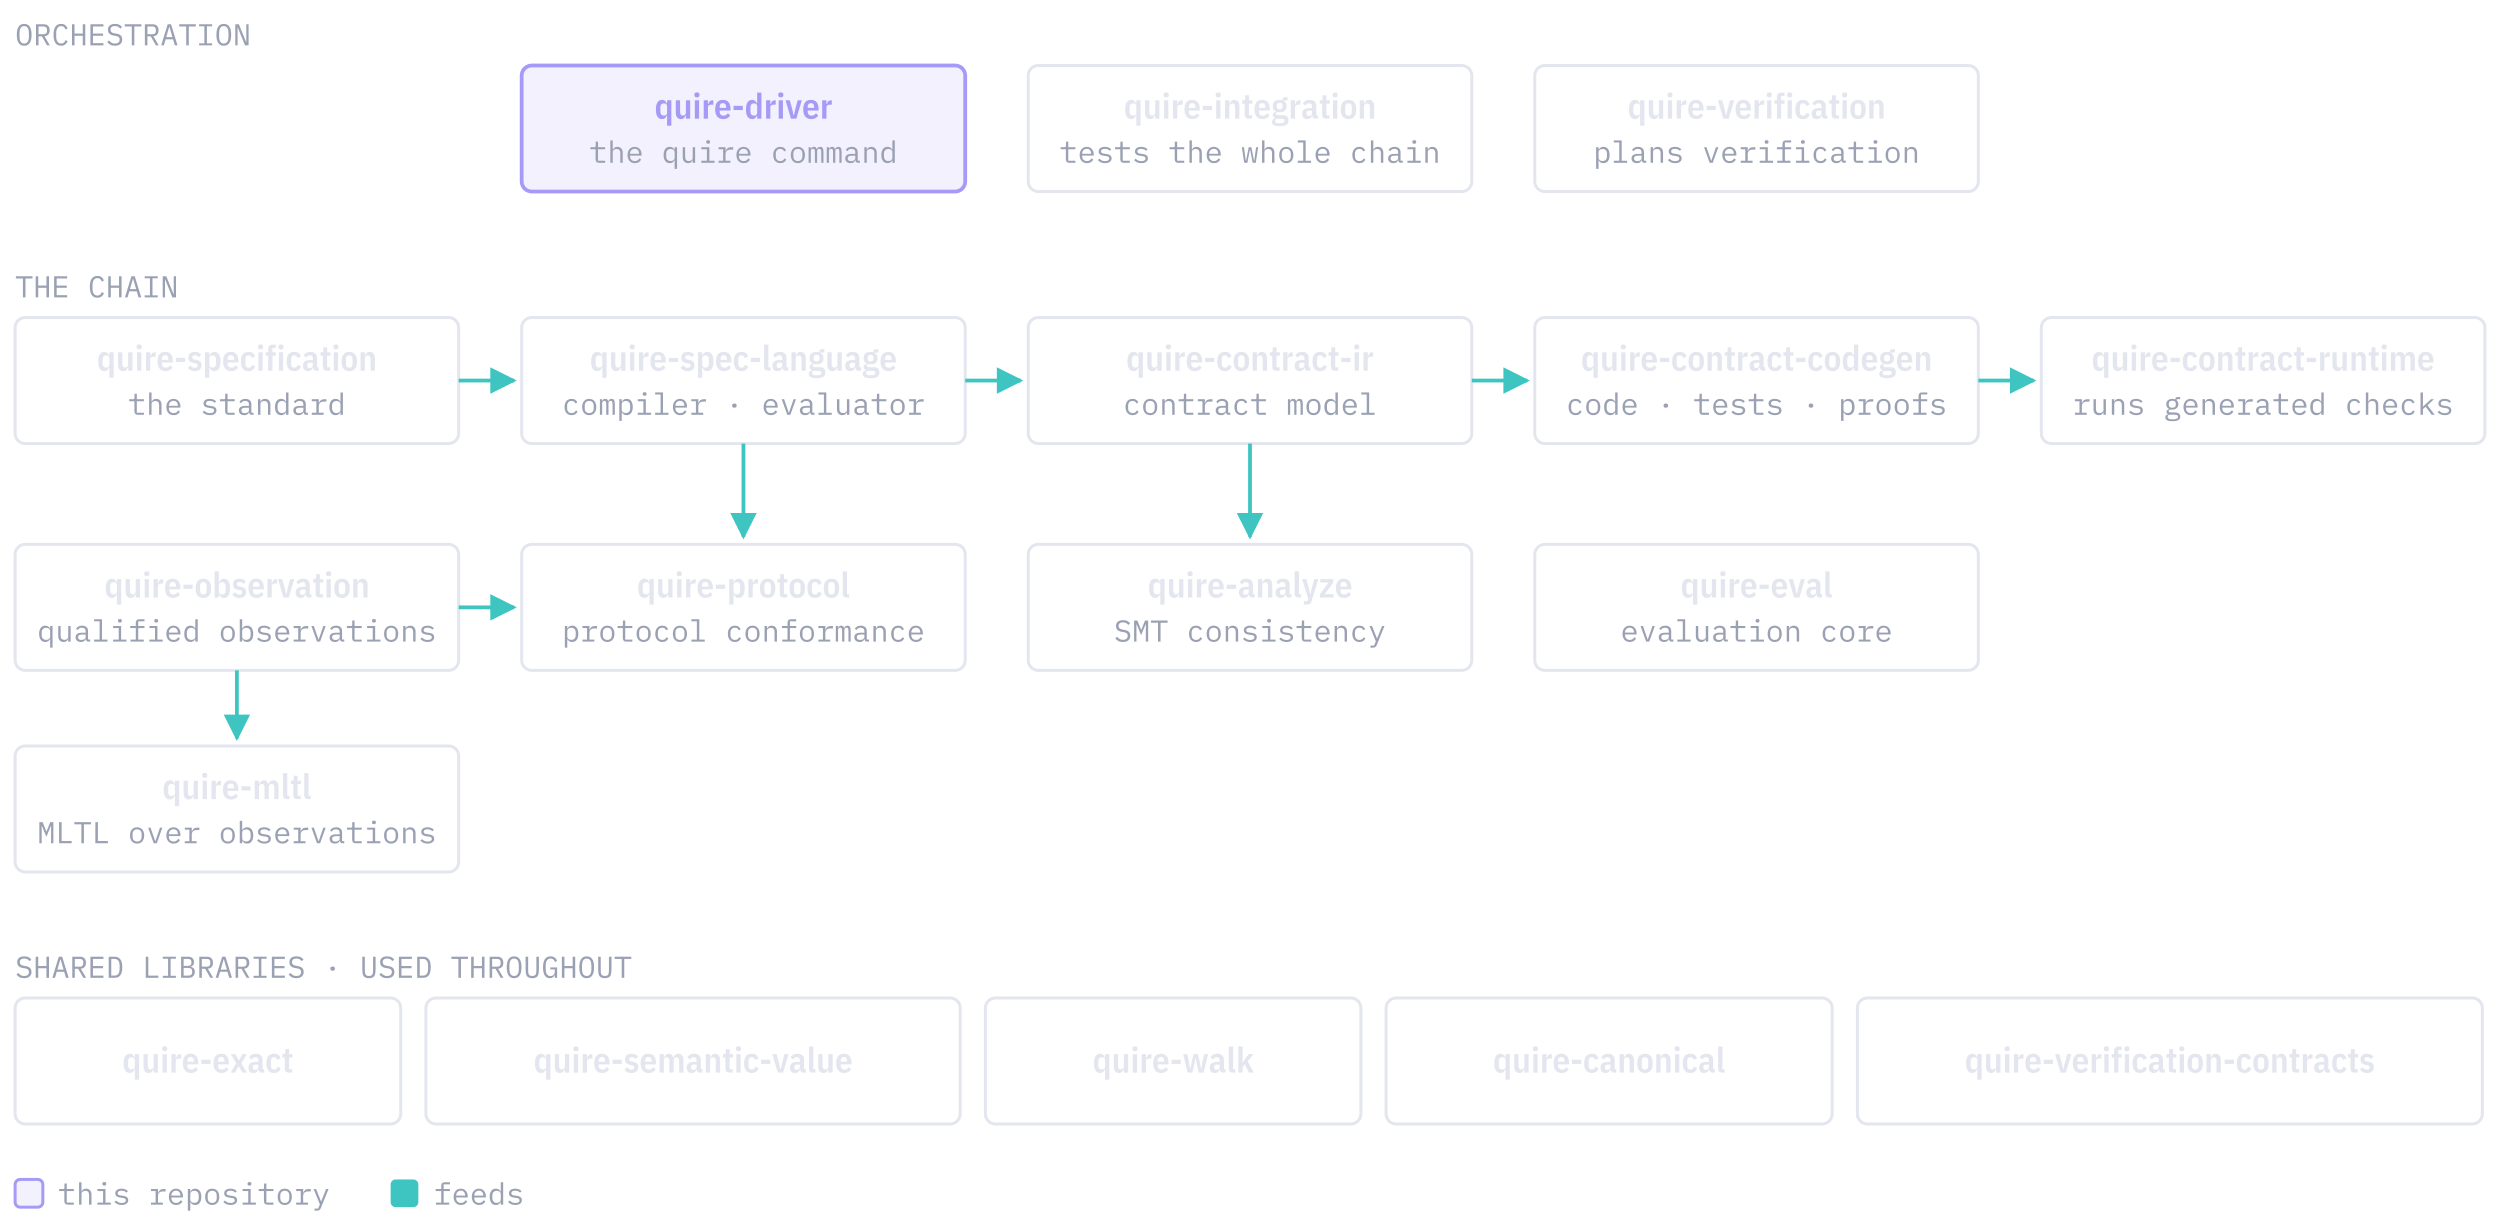
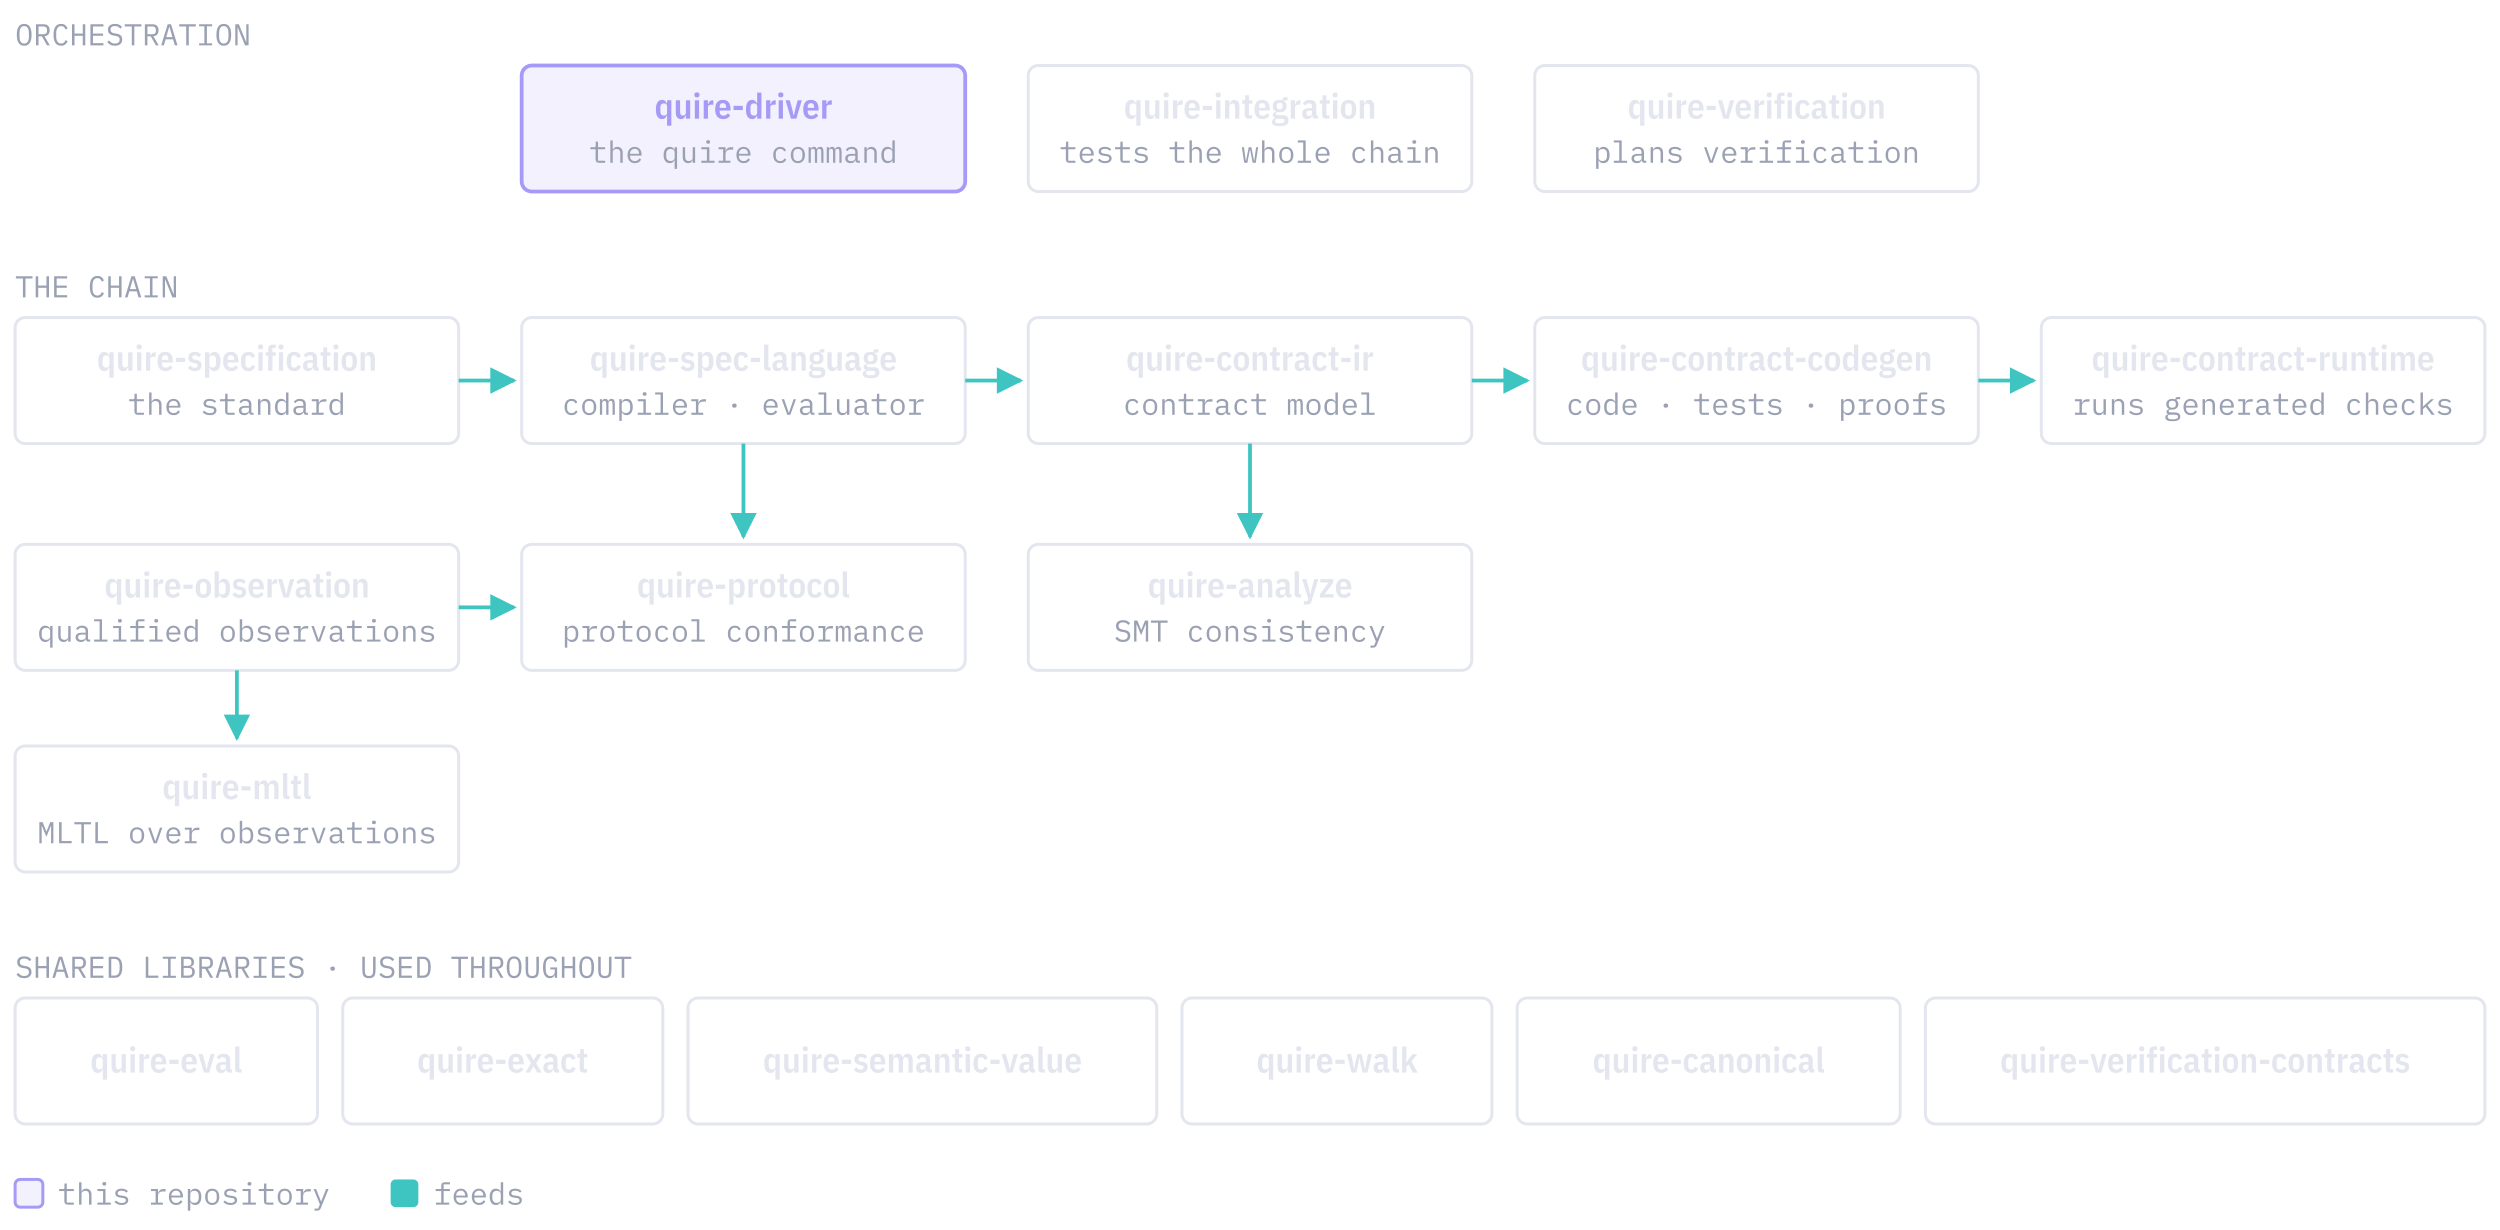
- <svg xmlns="http://www.w3.org/2000/svg" width="992" height="488" viewBox="-6 -6 992 488" role="img" aria-label="The Quire repositories. The main chain runs from the standard, quire-specification, to the compiler, quire-spec-language, then quire-contract-ir, quire-contract-codegen and quire-contract-runtime. quire-spec-language also feeds quire-protocol, and quire-contract-ir feeds quire-analyze. quire-observation feeds quire-protocol and quire-mltl. quire-eval is the evaluation core. Above the chain, quire-driver runs it, quire-integration tests it and quire-verification plans verification. Below it, shared libraries used throughout: quire-exact, quire-semantic-value, quire-walk, quire-canonical and quire-verification-contracts.">
+ <svg xmlns="http://www.w3.org/2000/svg" width="992" height="488" viewBox="-6 -6 992 488" role="img" aria-label="The Quire repositories. The main chain runs from the standard, quire-specification, to the compiler, quire-spec-language, then quire-contract-ir, quire-contract-codegen and quire-contract-runtime. quire-spec-language also feeds quire-protocol, and quire-contract-ir feeds quire-analyze. quire-observation feeds quire-protocol and quire-mltl. Above the chain, quire-driver runs it, quire-integration tests it and quire-verification plans verification. Below it, shared libraries used throughout: quire-eval, quire-exact, quire-semantic-value, quire-walk, quire-canonical and quire-verification-contracts.">
  <defs>
    <path id="mono_A" d="M481 0 422 199H177L118 0H31L245 698H356L570 0ZM304 609H295L197 272H402Z" />
    <path id="mono_B" d="M88 698H325Q415 698 466 649Q517 600 517 518Q517 455 486 419Q456 383 408 368V365Q467 351 505 312Q543 274 543 201Q543 159 529 122Q515 85 490 58Q464 31 430 16Q395 0 355 0H88ZM330 73Q388 73 421 99Q454 125 454 179V220Q454 273 421 300Q388 326 330 326H172V73ZM316 395Q369 395 399 418Q429 442 429 490V529Q429 577 399 601Q369 625 316 625H172V395Z" />
    <path id="mono_C" d="M323 -12Q195 -12 132 81Q70 174 70 349Q70 524 132 617Q195 710 323 710Q371 710 406 697Q441 684 466 662Q491 640 508 612Q525 585 538 557L466 524Q457 547 445 568Q433 588 416 604Q400 619 378 628Q355 637 323 637Q240 637 200 574Q159 511 159 406V292Q159 187 200 124Q240 61 323 61Q355 61 378 70Q400 79 416 94Q433 110 445 130Q457 151 466 174L538 141Q525 112 508 85Q491 58 466 36Q441 14 406 1Q371 -12 323 -12Z" />
    <path id="mono_D" d="M95 698H290Q418 698 481 610Q544 522 544 349Q544 176 481 88Q418 0 290 0H95ZM286 73Q370 73 412 131Q455 189 455 295V403Q455 509 412 567Q370 625 286 625H179V73Z" />
    <path id="mono_E" d="M90 0V698H520V625H174V390H508V317H174V73H520V0Z" />
    <path id="mono_G" d="M444 93H439Q430 73 418 54Q406 35 388 20Q369 6 343 -3Q317 -12 281 -12Q167 -12 112 80Q56 172 56 344Q56 524 117 617Q178 710 305 710Q354 710 390 697Q426 684 452 662Q477 640 494 612Q511 585 522 557L450 524Q441 547 430 568Q418 588 402 604Q385 619 362 628Q339 637 308 637Q224 637 184 574Q145 511 145 406V298Q145 245 153 202Q161 158 180 126Q198 94 228 76Q257 59 300 59Q368 59 406 100Q444 141 444 206V278H297V345H522V0H444Z" />
    <path id="mono_H" d="M436 317H164V0H80V698H164V390H436V698H520V0H436Z" />
    <path id="mono_I" d="M84 0V67H258V631H84V698H516V631H342V67H516V0Z" />
    <path id="mono_L" d="M120 0V698H204V73H535V0Z" />
    <path id="mono_M" d="M455 350V571H447L300 212L153 571H145V350V0H68V698H176L299 390H305L428 698H532V0H455Z" />
    <path id="mono_N" d="M163 588H156V0H80V698H199L437 110H444V698H520V0H401Z" />
    <path id="mono_O" d="M300 -12Q236 -12 190 12Q144 37 114 83Q84 129 70 196Q56 263 56 349Q56 434 70 502Q84 569 114 615Q144 661 190 686Q236 710 300 710Q364 710 410 686Q456 661 486 615Q516 569 530 502Q544 434 544 349Q544 263 530 196Q516 129 486 83Q456 37 410 12Q364 -12 300 -12ZM300 61Q342 61 371 78Q400 94 419 124Q438 154 446 196Q455 239 455 292V406Q455 458 446 501Q438 544 419 574Q400 604 371 620Q342 637 300 637Q258 637 229 620Q200 604 181 574Q162 544 154 501Q145 458 145 406V292Q145 239 154 196Q162 154 181 124Q200 94 229 78Q258 61 300 61Z" />
    <path id="mono_R" d="M174 0H90V698H344Q441 698 492 645Q543 592 543 497Q543 412 499 361Q455 310 371 302L549 0H455L285 298H174ZM342 369Q395 369 424 396Q454 422 454 471V523Q454 572 424 598Q395 625 342 625H174V369Z" />
    <path id="mono_S" d="M298 -12Q204 -12 144 22Q84 57 45 111L106 161Q147 110 192 85Q238 60 301 60Q377 60 417 95Q457 130 457 193Q457 244 428 272Q399 301 327 313L249 326Q198 335 164 353Q129 371 108 396Q87 422 78 452Q69 483 69 516Q69 612 132 661Q195 710 302 710Q386 710 444 682Q501 654 536 603L477 552Q448 590 407 614Q366 638 301 638Q230 638 192 608Q154 578 154 518Q154 471 182 442Q211 412 285 399L360 386Q411 377 446 359Q481 341 502 316Q524 291 533 260Q542 229 542 195Q542 98 478 43Q415 -12 298 -12Z" />
    <path id="mono_T" d="M342 625V0H258V625H25V698H575V625Z" />
    <path id="mono_U" d="M164 698V279Q164 228 167 188Q170 148 183 120Q196 91 224 76Q251 61 300 61Q349 61 376 76Q404 91 417 120Q430 148 433 188Q436 228 436 279V698H520V299Q520 221 512 163Q505 105 482 66Q458 27 414 8Q371 -12 300 -12Q229 -12 186 8Q142 27 118 66Q95 105 88 163Q80 221 80 299V698Z" />
    <path id="mono_a" d="M495 0Q448 0 428 24Q408 48 403 84H398Q381 39 344 14Q306 -12 243 -12Q162 -12 114 30Q66 72 66 145Q66 217 118 256Q171 295 288 295H398V346Q398 403 366 432Q334 460 275 460Q223 460 190 440Q157 419 137 384L83 424Q93 444 110 463Q127 482 152 496Q177 511 209 520Q241 528 280 528Q371 528 424 482Q478 436 478 354V70H550V0ZM257 55Q288 55 314 62Q339 70 358 82Q377 95 388 112Q398 130 398 150V235H288Q216 235 183 215Q150 195 150 157V136Q150 96 178 76Q207 55 257 55Z" />
    <path id="mono_b" d="M95 740H175V432H179Q229 528 338 528Q433 528 486 457Q540 386 540 258Q540 130 486 59Q433 -12 338 -12Q229 -12 179 84H175V0H95ZM307 59Q377 59 416 102Q454 144 454 214V302Q454 372 416 414Q377 457 307 457Q280 457 256 450Q232 443 214 430Q196 416 186 396Q175 377 175 351V165Q175 139 186 120Q196 100 214 86Q232 73 256 66Q280 59 307 59Z" />
    <path id="mono_c" d="M318 -12Q262 -12 218 8Q175 27 145 62Q115 97 100 147Q84 197 84 258Q84 319 100 369Q116 419 146 454Q176 490 219 509Q262 528 317 528Q392 528 439 495Q486 462 508 409L444 375Q430 415 398 437Q365 459 317 459Q282 459 254 448Q227 436 208 415Q189 394 180 365Q170 336 170 302V214Q170 180 180 151Q189 122 208 101Q227 80 255 68Q283 57 319 57Q371 57 405 81Q439 105 459 147L516 108Q493 56 444 22Q396 -12 318 -12Z" />
    <path id="mono_d" d="M425 84H421Q371 -12 262 -12Q167 -12 114 59Q60 130 60 258Q60 386 114 457Q167 528 262 528Q371 528 421 432H425V740H505V0H425ZM293 59Q320 59 344 66Q368 73 386 86Q404 100 414 120Q425 139 425 165V351Q425 377 414 396Q404 416 386 430Q368 443 344 450Q320 457 293 457Q223 457 184 414Q146 372 146 302V214Q146 144 184 102Q223 59 293 59Z" />
    <path id="mono_e" d="M309 -12Q253 -12 208 7Q164 26 132 62Q101 97 84 146Q67 196 67 257Q67 319 84 369Q102 419 133 454Q164 490 208 509Q251 528 304 528Q356 528 398 509Q441 490 471 456Q501 423 517 377Q533 331 533 276V238H151V214Q151 180 162 151Q173 122 194 101Q214 80 244 68Q273 57 309 57Q361 57 399 81Q437 105 457 147L516 107Q493 55 440 22Q386 -12 309 -12ZM304 462Q271 462 243 450Q215 438 194 417Q174 396 162 368Q151 339 151 305V298H447V309Q447 343 436 371Q426 399 408 420Q389 440 362 451Q336 462 304 462Z" />
    <path id="mono_f" d="M83 68H257V448H73V516H257V622Q257 674 284 707Q312 740 371 740H544V672H337V516H544V448H337V68H521V0H83Z" />
    <path id="mono_g" d="M561 -59Q561 -137 496 -174Q431 -212 301 -212Q176 -212 122 -179Q67 -146 67 -84Q67 -42 89 -19Q111 4 151 15V27Q129 38 117 55Q105 72 105 98Q105 138 132 158Q158 178 198 188V192Q150 213 124 254Q97 295 97 350Q97 389 111 422Q125 455 152 478Q178 502 215 515Q252 528 297 528Q355 528 399 507V516Q399 546 413 566Q427 586 461 586H556V516H440V481Q468 457 483 424Q498 391 498 350Q498 311 484 278Q469 245 443 222Q417 198 380 185Q342 172 297 172Q284 172 272 173Q260 174 248 176Q236 174 223 170Q210 165 199 158Q188 150 181 140Q174 130 174 117Q174 94 197 86Q220 79 257 79H371Q471 79 516 42Q561 4 561 -59ZM486 -63Q486 -32 461 -14Q436 5 374 5H195Q143 -16 143 -65Q143 -99 170 -124Q197 -148 260 -148H338Q408 -148 447 -126Q486 -105 486 -63ZM297 234Q357 234 386 262Q414 290 414 336V365Q414 411 386 438Q357 466 297 466Q237 466 209 438Q181 411 181 365V336Q181 290 209 262Q237 234 297 234Z" />
    <path id="mono_h" d="M98 740H178V432H182Q190 451 202 468Q214 486 232 499Q249 512 273 520Q297 528 329 528Q410 528 459 476Q508 425 508 331V0H428V317Q428 388 397 422Q366 457 306 457Q282 457 259 451Q236 445 218 433Q200 421 189 402Q178 383 178 358V0H98Z" />
    <path id="mono_i" d="M332 630Q297 630 283 644Q269 659 269 681V697Q269 719 283 734Q297 748 332 748Q367 748 381 734Q395 719 395 697V681Q395 659 381 644Q367 630 332 630ZM106 68H292V448H106V516H372V68H546V0H106Z" />
    <path id="mono_k" d="M105 740H185V273H189L279 358L451 516H549L335 314L574 0H475L274 268L185 187V0H105Z" />
    <path id="mono_l" d="M80 68H260V672H80V740H340V68H520V0H80Z" />
    <path id="mono_m" d="M54 0V516H128V456H132Q144 486 166 507Q188 528 231 528Q276 528 298 506Q320 483 325 447H328Q342 482 368 505Q394 528 440 528Q503 528 524 484Q546 440 546 358V0H472V345Q472 411 458 436Q445 462 409 462Q377 462 357 442Q337 421 337 379V0H263V345Q263 411 250 436Q236 462 201 462Q169 462 148 442Q128 421 128 379V0Z" />
    <path id="mono_n" d="M98 0V516H178V432H182Q190 451 202 468Q214 486 232 499Q249 512 273 520Q297 528 329 528Q410 528 459 476Q508 425 508 331V0H428V317Q428 388 397 422Q366 457 306 457Q282 457 259 451Q236 445 218 433Q200 421 189 402Q178 383 178 358V0Z" />
    <path id="mono_o" d="M300 -12Q246 -12 202 7Q159 26 128 62Q98 97 82 146Q66 196 66 258Q66 319 82 369Q98 419 128 454Q159 490 202 509Q246 528 300 528Q354 528 398 509Q441 490 472 454Q502 419 518 369Q534 319 534 258Q534 196 518 146Q502 97 472 62Q441 26 398 7Q354 -12 300 -12ZM300 57Q367 57 408 97Q449 137 449 221V295Q449 379 408 419Q367 459 300 459Q233 459 192 419Q151 379 151 295V221Q151 137 192 97Q233 57 300 57Z" />
    <path id="mono_p" d="M95 516H175V432H179Q229 528 338 528Q433 528 486 457Q540 386 540 258Q540 130 486 59Q433 -12 338 -12Q229 -12 179 84H175V-200H95ZM307 59Q377 59 416 102Q454 144 454 214V302Q454 372 416 414Q377 457 307 457Q280 457 256 450Q232 443 214 430Q196 416 186 396Q175 377 175 351V165Q175 139 186 120Q196 100 214 86Q232 73 256 66Q280 59 307 59Z" />
    <path id="mono_periodcentered" d="M300 235Q259 235 242 252Q226 269 226 295V313Q226 339 242 356Q259 373 300 373Q341 373 358 356Q374 339 374 313V295Q374 269 358 252Q341 235 300 235Z" />
    <path id="mono_q" d="M425 84H421Q371 -12 262 -12Q167 -12 114 59Q60 130 60 258Q60 386 114 457Q167 528 262 528Q371 528 421 432H425V516H505V-200H425ZM293 59Q320 59 344 66Q368 73 386 86Q404 100 414 120Q425 139 425 165V351Q425 377 414 396Q404 416 386 430Q368 443 344 450Q320 457 293 457Q223 457 184 414Q146 372 146 302V214Q146 144 184 102Q223 59 293 59Z" />
    <path id="mono_r" d="M77 68H228V448H77V516H308V386H313Q329 447 374 482Q418 516 487 516H559V436H462Q393 436 350 396Q308 356 308 291V68H469V0H77Z" />
    <path id="mono_s" d="M306 -12Q225 -12 166 16Q108 43 67 89L121 136Q158 97 202 76Q246 55 308 55Q368 55 406 76Q445 98 445 144Q445 164 438 178Q430 191 417 199Q404 207 388 212Q372 216 354 219L273 231Q246 235 214 242Q183 249 157 264Q131 280 114 306Q96 332 96 374Q96 413 112 442Q127 470 155 490Q183 509 221 518Q259 528 304 528Q374 528 426 506Q477 484 514 445L462 396Q453 407 440 418Q426 430 406 440Q387 449 361 455Q335 461 301 461Q240 461 208 440Q175 419 175 379Q175 359 182 346Q190 332 203 324Q216 316 232 312Q249 307 266 304L347 292Q375 288 406 281Q437 274 463 258Q489 243 506 217Q524 191 524 149Q524 72 464 30Q405 -12 306 -12Z" />
    <path id="mono_t" d="M325 0Q266 0 238 33Q211 66 211 118V448H39V516H167Q193 516 204 526Q214 537 214 563V698H291V516H526V448H291V68H526V0Z" />
    <path id="mono_u" d="M422 84H418Q410 65 398 48Q386 30 368 17Q351 4 327 -4Q303 -12 271 -12Q190 -12 141 40Q92 91 92 185V516H172V199Q172 128 203 94Q234 59 294 59Q318 59 341 65Q364 71 382 83Q400 95 411 114Q422 132 422 158V516H502V0H422Z" />
    <path id="mono_v" d="M249 0 64 516H145L219 300L299 67H303L383 300L457 516H536L351 0Z" />
    <path id="mono_w" d="M30 516H101L160 70H169L257 516H345L433 70H442L501 516H570L491 0H387L305 432H297L213 0H109Z" />
    <path id="mono_y" d="M467 516H547L291 -113Q282 -135 271 -152Q260 -168 245 -178Q230 -189 209 -194Q188 -200 159 -200H83V-132H203L261 10L53 516H135L222 300L299 104H303L380 300Z" />
    <path id="title_a" d="M406 0Q325 0 321 89H309Q299 41 264 14Q229 -12 177 -12Q105 -12 69 28Q33 68 33 140Q33 222 84 262Q135 302 231 302H312V347Q312 393 292 415Q273 437 228 437Q191 437 166 420Q141 402 122 370L51 434Q80 479 124 506Q169 534 238 534Q433 534 433 350V97H479V0ZM223 77Q260 77 286 98Q312 120 312 158V227H239Q155 227 155 162V140Q155 107 173 92Q191 77 223 77Z" />
    <path id="title_b" d="M66 740H187V436H201Q212 480 246 507Q279 534 324 534Q416 534 460 464Q504 395 504 261Q504 127 460 58Q416 -12 324 -12Q279 -12 246 15Q212 42 201 86H187V0H66ZM278 88Q325 88 351 117Q377 146 377 199V323Q377 376 351 405Q325 434 278 434Q237 434 212 414Q187 393 187 356V166Q187 129 212 108Q237 88 278 88Z" />
    <path id="title_c" d="M251 -12Q145 -12 90 54Q34 120 34 261Q34 402 90 468Q145 534 251 534Q328 534 374 499Q419 464 439 403L340 359Q332 397 312 416Q291 436 251 436Q161 436 161 328V194Q161 86 251 86Q293 86 315 106Q337 126 348 168L442 123Q396 -12 251 -12Z" />
    <path id="title_d" d="M357 86H343Q332 42 298 15Q265 -12 220 -12Q128 -12 84 58Q40 127 40 261Q40 395 84 464Q128 534 220 534Q265 534 298 507Q332 480 343 436H357V740H478V0H357ZM266 88Q307 88 332 108Q357 129 357 166V356Q357 393 332 414Q307 434 266 434Q219 434 193 405Q167 376 167 323V199Q167 146 193 117Q219 88 266 88Z" />
    <path id="title_e" d="M263 -12Q212 -12 170 4Q127 21 97 54Q67 88 50 140Q34 191 34 261Q34 402 90 468Q147 534 252 534Q357 534 414 468Q470 402 470 261V232H161V198Q161 146 190 116Q219 86 270 86Q313 86 342 104Q372 123 393 158L459 89Q430 43 381 16Q332 -12 263 -12ZM252 441Q161 441 161 333V307H343V333Q343 441 252 441Z" />
    <path id="title_f" d="M91 425H22V522H91V603Q91 674 122 707Q154 740 220 740H308V643H212V522H308V425H212V0H91Z" />
    <path id="title_g" d="M493 -46Q493 -87 480 -118Q468 -149 439 -170Q410 -191 362 -202Q314 -212 244 -212Q182 -212 140 -204Q98 -195 72 -179Q46 -163 35 -140Q24 -117 24 -88Q24 -48 46 -25Q68 -2 109 4V23Q77 31 62 53Q46 75 46 107Q46 139 68 160Q90 182 132 190V203Q47 245 47 357Q47 442 95 488Q143 534 244 534Q289 534 326 520V539Q326 610 394 610H467V516H366V496Q403 478 422 442Q441 407 441 357Q441 272 394 226Q346 181 244 181Q203 181 168 189Q154 183 147 170Q140 157 140 141Q140 121 153 111Q166 101 196 101H329Q418 101 456 63Q493 25 493 -46ZM380 -60Q380 -33 362 -19Q344 -5 302 -5H141Q119 -24 119 -61Q119 -93 140 -110Q162 -127 216 -127H275Q332 -127 356 -110Q380 -94 380 -60ZM244 264Q327 264 327 346V369Q327 451 244 451Q161 451 161 369V346Q161 264 244 264Z" />
    <path id="title_hyphen" d="M50 245V365H312V245Z" />
    <path id="title_i" d="M126 604Q88 604 71 620Q54 637 54 665V685Q54 713 71 730Q88 746 126 746Q164 746 181 730Q198 713 198 685V665Q198 637 181 620Q164 604 126 604ZM66 522H187V0H66Z" />
    <path id="title_k" d="M66 740H187V395L179 287H193L254 383L358 522H495L332 317L504 0H368L248 239L187 163V0H66Z" />
    <path id="title_l" d="M184 0Q121 0 94 28Q66 56 66 116V740H187V97H247V0Z" />
    <path id="title_m" d="M66 0V522H187V435H201Q232 534 324 534Q422 534 451 431H463Q480 484 516 509Q551 534 602 534Q668 534 705 486Q742 439 742 351V0H621V330Q621 432 548 432Q513 432 488 410Q464 389 464 350V0H343V330Q343 384 325 408Q307 432 271 432Q236 432 212 410Q187 389 187 350V0Z" />
    <path id="title_n" d="M66 0V522H187V435H201Q232 534 326 534Q396 534 434 486Q472 439 472 351V0H351V330Q351 432 275 432Q238 432 212 410Q187 389 187 350V0Z" />
    <path id="title_o" d="M253 -12Q149 -12 92 54Q34 120 34 261Q34 402 92 468Q149 534 253 534Q357 534 414 468Q472 402 472 261Q472 120 414 54Q357 -12 253 -12ZM253 86Q345 86 345 194V328Q345 436 253 436Q161 436 161 328V194Q161 86 253 86Z" />
    <path id="title_p" d="M66 522H187V436H201Q212 480 246 507Q279 534 324 534Q416 534 460 464Q504 395 504 261Q504 127 460 58Q416 -12 324 -12Q279 -12 246 15Q212 42 201 86H187V-200H66ZM278 88Q325 88 351 117Q377 146 377 199V323Q377 376 351 405Q325 434 278 434Q237 434 212 414Q187 393 187 356V166Q187 129 212 108Q237 88 278 88Z" />
    <path id="title_q" d="M357 86H343Q332 42 298 15Q265 -12 220 -12Q128 -12 84 58Q40 127 40 261Q40 395 84 464Q128 534 220 534Q265 534 298 507Q332 480 343 436H357V522H478V-200H357ZM266 88Q307 88 332 108Q357 129 357 166V356Q357 393 332 414Q307 434 266 434Q219 434 193 405Q167 376 167 323V199Q167 146 193 117Q219 88 266 88Z" />
    <path id="title_r" d="M66 0V522H187V415H201Q210 467 238 494Q267 522 313 522H339V398H299Q242 398 214 380Q187 362 187 317V0Z" />
    <path id="title_s" d="M224 -12Q159 -12 110 12Q61 35 24 82L98 154Q123 119 154 101Q185 83 226 83Q302 83 302 147Q302 172 290 186Q277 201 247 206L198 215Q116 230 79 266Q42 302 42 371Q42 453 90 494Q138 534 226 534Q287 534 332 514Q376 494 409 455L338 384Q318 409 290 424Q261 439 226 439Q156 439 156 376Q156 350 170 336Q184 323 214 318L264 309Q346 294 382 258Q417 223 417 159Q417 78 367 33Q317 -12 224 -12Z" />
    <path id="title_t" d="M210 0Q147 0 119 28Q91 56 91 117V425H22V522H58Q84 522 94 534Q103 546 103 572V664H212V522H306V425H212V97H298V0Z" />
    <path id="title_u" d="M346 88H332Q302 -12 205 -12Q135 -12 98 36Q60 83 60 172V522H181V192Q181 89 257 89Q294 89 320 111Q346 133 346 172V522H467V0H346Z" />
    <path id="title_v" d="M162 0 8 522H130L205 244L234 103H248L277 244L352 522H469L315 0Z" />
    <path id="title_w" d="M16 522H135L186 278L211 110H223L253 278L311 522H433L492 278L522 110H534L559 278L612 522H724L597 0H461L400 254L377 409H364L340 254L279 0H143Z" />
    <path id="title_x" d="M15 0 173 267 17 522H149L242 354H255L348 522H472L318 264L478 0H345L249 176H236L138 0Z" />
    <path id="title_y" d="M353 522H474L275 -109Q258 -162 227 -181Q196 -200 140 -200H58V-103H161L182 -29L8 522H131L209 240L237 103H249L277 241Z" />
    <path id="title_z" d="M34 0V95L275 425H42V522H412V428L170 97H418V0Z" />
    <marker id="ah-model" viewBox="0 0 10 10" refX="9" refY="5" markerWidth="7" markerHeight="7" orient="auto-start-reverse">
      <path d="M0,0 L10,5 L0,10 z" fill="#3ec5c1" />
    </marker>
  </defs>
  <rect x="201" y="20" width="176" height="50" rx="4" stroke="#a59bf7" stroke-width="1.5" fill="#a59bf7" fill-opacity="0.14" />
  <g fill="#a59bf7" transform="translate(253.7,41.1) scale(0.014,-0.014)">
    <use href="#title_q" x="0" />
    <use href="#title_u" x="544" />
    <use href="#title_i" x="1077" />
    <use href="#title_r" x="1329" />
    <use href="#title_e" x="1686" />
    <use href="#title_hyphen" x="2191" />
    <use href="#title_d" x="2553" />
    <use href="#title_r" x="3097" />
    <use href="#title_i" x="3454" />
    <use href="#title_v" x="3706" />
    <use href="#title_e" x="4182" />
    <use href="#title_r" x="4687" />
  </g>
  <g fill="#9aa1b3" transform="translate(227.8,58.6) scale(0.012,-0.012)">
    <use href="#mono_t" x="0" />
    <use href="#mono_h" x="600" />
    <use href="#mono_e" x="1200" />
    <use href="#mono_q" x="2400" />
    <use href="#mono_u" x="3000" />
    <use href="#mono_i" x="3600" />
    <use href="#mono_r" x="4200" />
    <use href="#mono_e" x="4800" />
    <use href="#mono_c" x="6000" />
    <use href="#mono_o" x="6600" />
    <use href="#mono_m" x="7200" />
    <use href="#mono_m" x="7800" />
    <use href="#mono_a" x="8400" />
    <use href="#mono_n" x="9000" />
    <use href="#mono_d" x="9600" />
  </g>
  <rect x="402" y="20" width="176" height="50" rx="4" stroke="#e3e6ee" stroke-width="1.2" fill="none" />
  <g fill="#e3e6ee" transform="translate(439.9,41.1) scale(0.014,-0.014)">
    <use href="#title_q" x="0" />
    <use href="#title_u" x="544" />
    <use href="#title_i" x="1077" />
    <use href="#title_r" x="1329" />
    <use href="#title_e" x="1686" />
    <use href="#title_hyphen" x="2191" />
    <use href="#title_i" x="2553" />
    <use href="#title_n" x="2805" />
    <use href="#title_t" x="3337" />
    <use href="#title_e" x="3671" />
    <use href="#title_g" x="4176" />
    <use href="#title_r" x="4668" />
    <use href="#title_a" x="5025" />
    <use href="#title_t" x="5532" />
    <use href="#title_i" x="5866" />
    <use href="#title_o" x="6118" />
    <use href="#title_n" x="6624" />
  </g>
  <g fill="#9aa1b3" transform="translate(414.4,58.6) scale(0.012,-0.012)">
    <use href="#mono_t" x="0" />
    <use href="#mono_e" x="600" />
    <use href="#mono_s" x="1200" />
    <use href="#mono_t" x="1800" />
    <use href="#mono_s" x="2400" />
    <use href="#mono_t" x="3600" />
    <use href="#mono_h" x="4200" />
    <use href="#mono_e" x="4800" />
    <use href="#mono_w" x="6000" />
    <use href="#mono_h" x="6600" />
    <use href="#mono_o" x="7200" />
    <use href="#mono_l" x="7800" />
    <use href="#mono_e" x="8400" />
    <use href="#mono_c" x="9600" />
    <use href="#mono_h" x="10200" />
    <use href="#mono_a" x="10800" />
    <use href="#mono_i" x="11400" />
    <use href="#mono_n" x="12000" />
  </g>
  <rect x="603" y="20" width="176" height="50" rx="4" stroke="#e3e6ee" stroke-width="1.2" fill="none" />
  <g fill="#e3e6ee" transform="translate(639.8,41.1) scale(0.014,-0.014)">
    <use href="#title_q" x="0" />
    <use href="#title_u" x="544" />
    <use href="#title_i" x="1077" />
    <use href="#title_r" x="1329" />
    <use href="#title_e" x="1686" />
    <use href="#title_hyphen" x="2191" />
    <use href="#title_v" x="2553" />
    <use href="#title_e" x="3029" />
    <use href="#title_r" x="3534" />
    <use href="#title_i" x="3891" />
    <use href="#title_f" x="4143" />
    <use href="#title_i" x="4471" />
    <use href="#title_c" x="4723" />
    <use href="#title_a" x="5187" />
    <use href="#title_t" x="5694" />
    <use href="#title_i" x="6028" />
    <use href="#title_o" x="6280" />
    <use href="#title_n" x="6786" />
  </g>
  <g fill="#9aa1b3" transform="translate(626.2,58.6) scale(0.012,-0.012)">
    <use href="#mono_p" x="0" />
    <use href="#mono_l" x="600" />
    <use href="#mono_a" x="1200" />
    <use href="#mono_n" x="1800" />
    <use href="#mono_s" x="2400" />
    <use href="#mono_v" x="3600" />
    <use href="#mono_e" x="4200" />
    <use href="#mono_r" x="4800" />
    <use href="#mono_i" x="5400" />
    <use href="#mono_f" x="6000" />
    <use href="#mono_i" x="6600" />
    <use href="#mono_c" x="7200" />
    <use href="#mono_a" x="7800" />
    <use href="#mono_t" x="8400" />
    <use href="#mono_i" x="9000" />
    <use href="#mono_o" x="9600" />
    <use href="#mono_n" x="10200" />
  </g>
  <rect x="0" y="120" width="176" height="50" rx="4" stroke="#e3e6ee" stroke-width="1.2" fill="none" />
  <g fill="#e3e6ee" transform="translate(32.4,141.1) scale(0.014,-0.014)">
    <use href="#title_q" x="0" />
    <use href="#title_u" x="544" />
    <use href="#title_i" x="1077" />
    <use href="#title_r" x="1329" />
    <use href="#title_e" x="1686" />
    <use href="#title_hyphen" x="2191" />
    <use href="#title_s" x="2553" />
    <use href="#title_p" x="3002" />
    <use href="#title_e" x="3546" />
    <use href="#title_c" x="4051" />
    <use href="#title_i" x="4515" />
    <use href="#title_f" x="4767" />
    <use href="#title_i" x="5095" />
    <use href="#title_c" x="5347" />
    <use href="#title_a" x="5811" />
    <use href="#title_t" x="6318" />
    <use href="#title_i" x="6652" />
    <use href="#title_o" x="6904" />
    <use href="#title_n" x="7410" />
  </g>
  <g fill="#9aa1b3" transform="translate(44.8,158.6) scale(0.012,-0.012)">
    <use href="#mono_t" x="0" />
    <use href="#mono_h" x="600" />
    <use href="#mono_e" x="1200" />
    <use href="#mono_s" x="2400" />
    <use href="#mono_t" x="3000" />
    <use href="#mono_a" x="3600" />
    <use href="#mono_n" x="4200" />
    <use href="#mono_d" x="4800" />
    <use href="#mono_a" x="5400" />
    <use href="#mono_r" x="6000" />
    <use href="#mono_d" x="6600" />
  </g>
  <rect x="201" y="120" width="176" height="50" rx="4" stroke="#e3e6ee" stroke-width="1.2" fill="none" />
  <g fill="#e3e6ee" transform="translate(228,141.1) scale(0.014,-0.014)">
    <use href="#title_q" x="0" />
    <use href="#title_u" x="544" />
    <use href="#title_i" x="1077" />
    <use href="#title_r" x="1329" />
    <use href="#title_e" x="1686" />
    <use href="#title_hyphen" x="2191" />
    <use href="#title_s" x="2553" />
    <use href="#title_p" x="3002" />
    <use href="#title_e" x="3546" />
    <use href="#title_c" x="4051" />
    <use href="#title_hyphen" x="4515" />
    <use href="#title_l" x="4877" />
    <use href="#title_a" x="5145" />
    <use href="#title_n" x="5652" />
    <use href="#title_g" x="6184" />
    <use href="#title_u" x="6676" />
    <use href="#title_a" x="7209" />
    <use href="#title_g" x="7716" />
    <use href="#title_e" x="8208" />
  </g>
  <g fill="#9aa1b3" transform="translate(217,158.6) scale(0.012,-0.012)">
    <use href="#mono_c" x="0" />
    <use href="#mono_o" x="600" />
    <use href="#mono_m" x="1200" />
    <use href="#mono_p" x="1800" />
    <use href="#mono_i" x="2400" />
    <use href="#mono_l" x="3000" />
    <use href="#mono_e" x="3600" />
    <use href="#mono_r" x="4200" />
    <use href="#mono_periodcentered" x="5400" />
    <use href="#mono_e" x="6600" />
    <use href="#mono_v" x="7200" />
    <use href="#mono_a" x="7800" />
    <use href="#mono_l" x="8400" />
    <use href="#mono_u" x="9000" />
    <use href="#mono_a" x="9600" />
    <use href="#mono_t" x="10200" />
    <use href="#mono_o" x="10800" />
    <use href="#mono_r" x="11400" />
  </g>
  <rect x="402" y="120" width="176" height="50" rx="4" stroke="#e3e6ee" stroke-width="1.2" fill="none" />
  <g fill="#e3e6ee" transform="translate(440.8,141.1) scale(0.014,-0.014)">
    <use href="#title_q" x="0" />
    <use href="#title_u" x="544" />
    <use href="#title_i" x="1077" />
    <use href="#title_r" x="1329" />
    <use href="#title_e" x="1686" />
    <use href="#title_hyphen" x="2191" />
    <use href="#title_c" x="2553" />
    <use href="#title_o" x="3017" />
    <use href="#title_n" x="3523" />
    <use href="#title_t" x="4055" />
    <use href="#title_r" x="4389" />
    <use href="#title_a" x="4746" />
    <use href="#title_c" x="5253" />
    <use href="#title_t" x="5717" />
    <use href="#title_hyphen" x="6051" />
    <use href="#title_i" x="6413" />
    <use href="#title_r" x="6665" />
  </g>
  <g fill="#9aa1b3" transform="translate(439.6,158.6) scale(0.012,-0.012)">
    <use href="#mono_c" x="0" />
    <use href="#mono_o" x="600" />
    <use href="#mono_n" x="1200" />
    <use href="#mono_t" x="1800" />
    <use href="#mono_r" x="2400" />
    <use href="#mono_a" x="3000" />
    <use href="#mono_c" x="3600" />
    <use href="#mono_t" x="4200" />
    <use href="#mono_m" x="5400" />
    <use href="#mono_o" x="6000" />
    <use href="#mono_d" x="6600" />
    <use href="#mono_e" x="7200" />
    <use href="#mono_l" x="7800" />
  </g>
  <rect x="603" y="120" width="176" height="50" rx="4" stroke="#e3e6ee" stroke-width="1.2" fill="none" />
  <g fill="#e3e6ee" transform="translate(621.3,141.1) scale(0.014,-0.014)">
    <use href="#title_q" x="0" />
    <use href="#title_u" x="544" />
    <use href="#title_i" x="1077" />
    <use href="#title_r" x="1329" />
    <use href="#title_e" x="1686" />
    <use href="#title_hyphen" x="2191" />
    <use href="#title_c" x="2553" />
    <use href="#title_o" x="3017" />
    <use href="#title_n" x="3523" />
    <use href="#title_t" x="4055" />
    <use href="#title_r" x="4389" />
    <use href="#title_a" x="4746" />
    <use href="#title_c" x="5253" />
    <use href="#title_t" x="5717" />
    <use href="#title_hyphen" x="6051" />
    <use href="#title_c" x="6413" />
    <use href="#title_o" x="6877" />
    <use href="#title_d" x="7383" />
    <use href="#title_e" x="7927" />
    <use href="#title_g" x="8432" />
    <use href="#title_e" x="8924" />
    <use href="#title_n" x="9429" />
  </g>
  <g fill="#9aa1b3" transform="translate(615.4,158.6) scale(0.012,-0.012)">
    <use href="#mono_c" x="0" />
    <use href="#mono_o" x="600" />
    <use href="#mono_d" x="1200" />
    <use href="#mono_e" x="1800" />
    <use href="#mono_periodcentered" x="3000" />
    <use href="#mono_t" x="4200" />
    <use href="#mono_e" x="4800" />
    <use href="#mono_s" x="5400" />
    <use href="#mono_t" x="6000" />
    <use href="#mono_s" x="6600" />
    <use href="#mono_periodcentered" x="7800" />
    <use href="#mono_p" x="9000" />
    <use href="#mono_r" x="9600" />
    <use href="#mono_o" x="10200" />
    <use href="#mono_o" x="10800" />
    <use href="#mono_f" x="11400" />
    <use href="#mono_s" x="12000" />
  </g>
  <rect x="804" y="120" width="176" height="50" rx="4" stroke="#e3e6ee" stroke-width="1.2" fill="none" />
  <g fill="#e3e6ee" transform="translate(823.9,141.1) scale(0.014,-0.014)">
    <use href="#title_q" x="0" />
    <use href="#title_u" x="544" />
    <use href="#title_i" x="1077" />
    <use href="#title_r" x="1329" />
    <use href="#title_e" x="1686" />
    <use href="#title_hyphen" x="2191" />
    <use href="#title_c" x="2553" />
    <use href="#title_o" x="3017" />
    <use href="#title_n" x="3523" />
    <use href="#title_t" x="4055" />
    <use href="#title_r" x="4389" />
    <use href="#title_a" x="4746" />
    <use href="#title_c" x="5253" />
    <use href="#title_t" x="5717" />
    <use href="#title_hyphen" x="6051" />
    <use href="#title_r" x="6413" />
    <use href="#title_u" x="6770" />
    <use href="#title_n" x="7303" />
    <use href="#title_t" x="7835" />
    <use href="#title_i" x="8169" />
    <use href="#title_m" x="8421" />
    <use href="#title_e" x="9223" />
  </g>
  <g fill="#9aa1b3" transform="translate(816.4,158.6) scale(0.012,-0.012)">
    <use href="#mono_r" x="0" />
    <use href="#mono_u" x="600" />
    <use href="#mono_n" x="1200" />
    <use href="#mono_s" x="1800" />
    <use href="#mono_g" x="3000" />
    <use href="#mono_e" x="3600" />
    <use href="#mono_n" x="4200" />
    <use href="#mono_e" x="4800" />
    <use href="#mono_r" x="5400" />
    <use href="#mono_a" x="6000" />
    <use href="#mono_t" x="6600" />
    <use href="#mono_e" x="7200" />
    <use href="#mono_d" x="7800" />
    <use href="#mono_c" x="9000" />
    <use href="#mono_h" x="9600" />
    <use href="#mono_e" x="10200" />
    <use href="#mono_c" x="10800" />
    <use href="#mono_k" x="11400" />
    <use href="#mono_s" x="12000" />
  </g>
  <rect x="0" y="210" width="176" height="50" rx="4" stroke="#e3e6ee" stroke-width="1.2" fill="none" />
  <g fill="#e3e6ee" transform="translate(35.4,231.1) scale(0.014,-0.014)">
    <use href="#title_q" x="0" />
    <use href="#title_u" x="544" />
    <use href="#title_i" x="1077" />
    <use href="#title_r" x="1329" />
    <use href="#title_e" x="1686" />
    <use href="#title_hyphen" x="2191" />
    <use href="#title_o" x="2553" />
    <use href="#title_b" x="3059" />
    <use href="#title_s" x="3603" />
    <use href="#title_e" x="4052" />
    <use href="#title_r" x="4557" />
    <use href="#title_v" x="4914" />
    <use href="#title_a" x="5390" />
    <use href="#title_t" x="5897" />
    <use href="#title_i" x="6231" />
    <use href="#title_o" x="6483" />
    <use href="#title_n" x="6989" />
  </g>
  <g fill="#9aa1b3" transform="translate(8.8,248.6) scale(0.012,-0.012)">
    <use href="#mono_q" x="0" />
    <use href="#mono_u" x="600" />
    <use href="#mono_a" x="1200" />
    <use href="#mono_l" x="1800" />
    <use href="#mono_i" x="2400" />
    <use href="#mono_f" x="3000" />
    <use href="#mono_i" x="3600" />
    <use href="#mono_e" x="4200" />
    <use href="#mono_d" x="4800" />
    <use href="#mono_o" x="6000" />
    <use href="#mono_b" x="6600" />
    <use href="#mono_s" x="7200" />
    <use href="#mono_e" x="7800" />
    <use href="#mono_r" x="8400" />
    <use href="#mono_v" x="9000" />
    <use href="#mono_a" x="9600" />
    <use href="#mono_t" x="10200" />
    <use href="#mono_i" x="10800" />
    <use href="#mono_o" x="11400" />
    <use href="#mono_n" x="12000" />
    <use href="#mono_s" x="12600" />
  </g>
  <rect x="201" y="210" width="176" height="50" rx="4" stroke="#e3e6ee" stroke-width="1.2" fill="none" />
  <g fill="#e3e6ee" transform="translate(246.7,231.1) scale(0.014,-0.014)">
    <use href="#title_q" x="0" />
    <use href="#title_u" x="544" />
    <use href="#title_i" x="1077" />
    <use href="#title_r" x="1329" />
    <use href="#title_e" x="1686" />
    <use href="#title_hyphen" x="2191" />
    <use href="#title_p" x="2553" />
    <use href="#title_r" x="3097" />
    <use href="#title_o" x="3454" />
    <use href="#title_t" x="3960" />
    <use href="#title_o" x="4294" />
    <use href="#title_c" x="4800" />
    <use href="#title_o" x="5264" />
    <use href="#title_l" x="5770" />
  </g>
  <g fill="#9aa1b3" transform="translate(217,248.6) scale(0.012,-0.012)">
    <use href="#mono_p" x="0" />
    <use href="#mono_r" x="600" />
    <use href="#mono_o" x="1200" />
    <use href="#mono_t" x="1800" />
    <use href="#mono_o" x="2400" />
    <use href="#mono_c" x="3000" />
    <use href="#mono_o" x="3600" />
    <use href="#mono_l" x="4200" />
    <use href="#mono_c" x="5400" />
    <use href="#mono_o" x="6000" />
    <use href="#mono_n" x="6600" />
    <use href="#mono_f" x="7200" />
    <use href="#mono_o" x="7800" />
    <use href="#mono_r" x="8400" />
    <use href="#mono_m" x="9000" />
    <use href="#mono_a" x="9600" />
    <use href="#mono_n" x="10200" />
    <use href="#mono_c" x="10800" />
    <use href="#mono_e" x="11400" />
  </g>
-   <rect x="603" y="210" width="176" height="50" rx="4" stroke="#e3e6ee" stroke-width="1.2" fill="none" />
-   <g fill="#e3e6ee" transform="translate(660.8,231.1) scale(0.014,-0.014)">
-     <use href="#title_q" x="0" />
-     <use href="#title_u" x="544" />
-     <use href="#title_i" x="1077" />
-     <use href="#title_r" x="1329" />
-     <use href="#title_e" x="1686" />
-     <use href="#title_hyphen" x="2191" />
-     <use href="#title_e" x="2553" />
-     <use href="#title_v" x="3058" />
-     <use href="#title_a" x="3534" />
-     <use href="#title_l" x="4041" />
-   </g>
-   <g fill="#9aa1b3" transform="translate(637,248.6) scale(0.012,-0.012)">
-     <use href="#mono_e" x="0" />
-     <use href="#mono_v" x="600" />
-     <use href="#mono_a" x="1200" />
-     <use href="#mono_l" x="1800" />
-     <use href="#mono_u" x="2400" />
-     <use href="#mono_a" x="3000" />
-     <use href="#mono_t" x="3600" />
-     <use href="#mono_i" x="4200" />
-     <use href="#mono_o" x="4800" />
-     <use href="#mono_n" x="5400" />
-     <use href="#mono_c" x="6600" />
-     <use href="#mono_o" x="7200" />
-     <use href="#mono_r" x="7800" />
-     <use href="#mono_e" x="8400" />
-   </g>
  <rect x="402" y="210" width="176" height="50" rx="4" stroke="#e3e6ee" stroke-width="1.2" fill="none" />
  <g fill="#e3e6ee" transform="translate(449.4,231.1) scale(0.014,-0.014)">
    <use href="#title_q" x="0" />
    <use href="#title_u" x="544" />
    <use href="#title_i" x="1077" />
    <use href="#title_r" x="1329" />
    <use href="#title_e" x="1686" />
    <use href="#title_hyphen" x="2191" />
    <use href="#title_a" x="2553" />
    <use href="#title_n" x="3060" />
    <use href="#title_a" x="3592" />
    <use href="#title_l" x="4099" />
    <use href="#title_y" x="4367" />
    <use href="#title_z" x="4850" />
    <use href="#title_e" x="5302" />
  </g>
  <g fill="#9aa1b3" transform="translate(436,248.6) scale(0.012,-0.012)">
    <use href="#mono_S" x="0" />
    <use href="#mono_M" x="600" />
    <use href="#mono_T" x="1200" />
    <use href="#mono_c" x="2400" />
    <use href="#mono_o" x="3000" />
    <use href="#mono_n" x="3600" />
    <use href="#mono_s" x="4200" />
    <use href="#mono_i" x="4800" />
    <use href="#mono_s" x="5400" />
    <use href="#mono_t" x="6000" />
    <use href="#mono_e" x="6600" />
    <use href="#mono_n" x="7200" />
    <use href="#mono_c" x="7800" />
    <use href="#mono_y" x="8400" />
  </g>
  <rect x="0" y="290" width="176" height="50" rx="4" stroke="#e3e6ee" stroke-width="1.2" fill="none" />
  <g fill="#e3e6ee" transform="translate(58.4,311.1) scale(0.014,-0.014)">
    <use href="#title_q" x="0" />
    <use href="#title_u" x="544" />
    <use href="#title_i" x="1077" />
    <use href="#title_r" x="1329" />
    <use href="#title_e" x="1686" />
    <use href="#title_hyphen" x="2191" />
    <use href="#title_m" x="2553" />
    <use href="#title_l" x="3355" />
    <use href="#title_t" x="3623" />
    <use href="#title_l" x="3957" />
  </g>
  <g fill="#9aa1b3" transform="translate(8.8,328.6) scale(0.012,-0.012)">
    <use href="#mono_M" x="0" />
    <use href="#mono_L" x="600" />
    <use href="#mono_T" x="1200" />
    <use href="#mono_L" x="1800" />
    <use href="#mono_o" x="3000" />
    <use href="#mono_v" x="3600" />
    <use href="#mono_e" x="4200" />
    <use href="#mono_r" x="4800" />
    <use href="#mono_o" x="6000" />
    <use href="#mono_b" x="6600" />
    <use href="#mono_s" x="7200" />
    <use href="#mono_e" x="7800" />
    <use href="#mono_r" x="8400" />
    <use href="#mono_v" x="9000" />
    <use href="#mono_a" x="9600" />
    <use href="#mono_t" x="10200" />
    <use href="#mono_i" x="10800" />
    <use href="#mono_o" x="11400" />
    <use href="#mono_n" x="12000" />
    <use href="#mono_s" x="12600" />
  </g>
  <path d="M176,145 L198,145" fill="none" stroke="#3ec5c1" stroke-width="1.5" marker-end="url(#ah-model)" />
  <path d="M377,145 L399,145" fill="none" stroke="#3ec5c1" stroke-width="1.5" marker-end="url(#ah-model)" />
  <path d="M578,145 L600,145" fill="none" stroke="#3ec5c1" stroke-width="1.5" marker-end="url(#ah-model)" />
  <path d="M779,145 L801,145" fill="none" stroke="#3ec5c1" stroke-width="1.5" marker-end="url(#ah-model)" />
  <path d="M289,170 L289,207" fill="none" stroke="#3ec5c1" stroke-width="1.5" marker-end="url(#ah-model)" />
  <path d="M490,170 L490,207" fill="none" stroke="#3ec5c1" stroke-width="1.5" marker-end="url(#ah-model)" />
  <path d="M176,235 L198,235" fill="none" stroke="#3ec5c1" stroke-width="1.5" marker-end="url(#ah-model)" />
  <path d="M88,260 L88,287" fill="none" stroke="#3ec5c1" stroke-width="1.5" marker-end="url(#ah-model)" />
  <g fill="#9aa1b3" transform="translate(0,12) scale(0.012,-0.012)">
    <use href="#mono_O" x="0" />
    <use href="#mono_R" x="600" />
    <use href="#mono_C" x="1200" />
    <use href="#mono_H" x="1800" />
    <use href="#mono_E" x="2400" />
    <use href="#mono_S" x="3000" />
    <use href="#mono_T" x="3600" />
    <use href="#mono_R" x="4200" />
    <use href="#mono_A" x="4800" />
    <use href="#mono_T" x="5400" />
    <use href="#mono_I" x="6000" />
    <use href="#mono_O" x="6600" />
    <use href="#mono_N" x="7200" />
  </g>
  <g fill="#9aa1b3" transform="translate(0,112) scale(0.012,-0.012)">
    <use href="#mono_T" x="0" />
    <use href="#mono_H" x="600" />
    <use href="#mono_E" x="1200" />
    <use href="#mono_C" x="2400" />
    <use href="#mono_H" x="3000" />
    <use href="#mono_A" x="3600" />
    <use href="#mono_I" x="4200" />
    <use href="#mono_N" x="4800" />
  </g>
  <g fill="#9aa1b3" transform="translate(0,382) scale(0.012,-0.012)">
    <use href="#mono_S" x="0" />
    <use href="#mono_H" x="600" />
    <use href="#mono_A" x="1200" />
    <use href="#mono_R" x="1800" />
    <use href="#mono_E" x="2400" />
    <use href="#mono_D" x="3000" />
    <use href="#mono_L" x="4200" />
    <use href="#mono_I" x="4800" />
    <use href="#mono_B" x="5400" />
    <use href="#mono_R" x="6000" />
    <use href="#mono_A" x="6600" />
    <use href="#mono_R" x="7200" />
    <use href="#mono_I" x="7800" />
    <use href="#mono_E" x="8400" />
    <use href="#mono_S" x="9000" />
    <use href="#mono_periodcentered" x="10200" />
    <use href="#mono_U" x="11400" />
    <use href="#mono_S" x="12000" />
    <use href="#mono_E" x="12600" />
    <use href="#mono_D" x="13200" />
    <use href="#mono_T" x="14400" />
    <use href="#mono_H" x="15000" />
    <use href="#mono_R" x="15600" />
    <use href="#mono_O" x="16200" />
    <use href="#mono_U" x="16800" />
    <use href="#mono_G" x="17400" />
    <use href="#mono_H" x="18000" />
    <use href="#mono_O" x="18600" />
    <use href="#mono_U" x="19200" />
    <use href="#mono_T" x="19800" />
  </g>
-   <rect x="0" y="390" width="153" height="50" rx="4" stroke="#e3e6ee" stroke-width="1.2" fill="none" />
-   <g fill="#e3e6ee" transform="translate(42.5,419.6) scale(0.014,-0.014)">
+   <rect x="0" y="390" width="120" height="50" rx="4" stroke="#e3e6ee" stroke-width="1.2" fill="none" />
+   <g fill="#e3e6ee" transform="translate(29.8,419.6) scale(0.014,-0.014)">
+     <use href="#title_q" x="0" />
+     <use href="#title_u" x="544" />
+     <use href="#title_i" x="1077" />
+     <use href="#title_r" x="1329" />
+     <use href="#title_e" x="1686" />
+     <use href="#title_hyphen" x="2191" />
+     <use href="#title_e" x="2553" />
+     <use href="#title_v" x="3058" />
+     <use href="#title_a" x="3534" />
+     <use href="#title_l" x="4041" />
+   </g>
+   <rect x="130" y="390" width="127" height="50" rx="4" stroke="#e3e6ee" stroke-width="1.2" fill="none" />
+   <g fill="#e3e6ee" transform="translate(159.5,419.6) scale(0.014,-0.014)">
    <use href="#title_q" x="0" />
    <use href="#title_u" x="544" />
    <use href="#title_i" x="1077" />
    <use href="#title_r" x="1329" />
    <use href="#title_e" x="1686" />
    <use href="#title_hyphen" x="2191" />
    <use href="#title_e" x="2553" />
    <use href="#title_x" x="3058" />
    <use href="#title_a" x="3546" />
    <use href="#title_c" x="4053" />
    <use href="#title_t" x="4517" />
  </g>
-   <rect x="163" y="390" width="212" height="50" rx="4" stroke="#e3e6ee" stroke-width="1.2" fill="none" />
-   <g fill="#e3e6ee" transform="translate(205.7,419.6) scale(0.014,-0.014)">
+   <rect x="267" y="390" width="186" height="50" rx="4" stroke="#e3e6ee" stroke-width="1.2" fill="none" />
+   <g fill="#e3e6ee" transform="translate(296.7,419.6) scale(0.014,-0.014)">
    <use href="#title_q" x="0" />
    <use href="#title_u" x="544" />
    <use href="#title_i" x="1077" />
    <use href="#title_r" x="1329" />
    <use href="#title_e" x="1686" />
    <use href="#title_hyphen" x="2191" />
    <use href="#title_s" x="2553" />
    <use href="#title_e" x="3002" />
    <use href="#title_m" x="3507" />
    <use href="#title_a" x="4309" />
    <use href="#title_n" x="4816" />
    <use href="#title_t" x="5348" />
    <use href="#title_i" x="5682" />
    <use href="#title_c" x="5934" />
    <use href="#title_hyphen" x="6398" />
    <use href="#title_v" x="6760" />
    <use href="#title_a" x="7236" />
    <use href="#title_l" x="7743" />
    <use href="#title_u" x="8011" />
    <use href="#title_e" x="8544" />
  </g>
-   <rect x="385" y="390" width="149" height="50" rx="4" stroke="#e3e6ee" stroke-width="1.2" fill="none" />
-   <g fill="#e3e6ee" transform="translate(427.5,419.6) scale(0.014,-0.014)">
+   <rect x="463" y="390" width="123" height="50" rx="4" stroke="#e3e6ee" stroke-width="1.2" fill="none" />
+   <g fill="#e3e6ee" transform="translate(492.5,419.6) scale(0.014,-0.014)">
    <use href="#title_q" x="0" />
    <use href="#title_u" x="544" />
    <use href="#title_i" x="1077" />
    <use href="#title_r" x="1329" />
    <use href="#title_e" x="1686" />
    <use href="#title_hyphen" x="2191" />
    <use href="#title_w" x="2553" />
    <use href="#title_a" x="3292" />
    <use href="#title_l" x="3799" />
    <use href="#title_k" x="4067" />
  </g>
-   <rect x="544" y="390" width="177" height="50" rx="4" stroke="#e3e6ee" stroke-width="1.2" fill="none" />
-   <g fill="#e3e6ee" transform="translate(586.4,419.6) scale(0.014,-0.014)">
+   <rect x="596" y="390" width="152" height="50" rx="4" stroke="#e3e6ee" stroke-width="1.2" fill="none" />
+   <g fill="#e3e6ee" transform="translate(625.9,419.6) scale(0.014,-0.014)">
    <use href="#title_q" x="0" />
    <use href="#title_u" x="544" />
    <use href="#title_i" x="1077" />
    <use href="#title_r" x="1329" />
    <use href="#title_e" x="1686" />
    <use href="#title_hyphen" x="2191" />
    <use href="#title_c" x="2553" />
    <use href="#title_a" x="3017" />
    <use href="#title_n" x="3524" />
    <use href="#title_o" x="4056" />
    <use href="#title_n" x="4562" />
    <use href="#title_i" x="5094" />
    <use href="#title_c" x="5346" />
    <use href="#title_a" x="5810" />
    <use href="#title_l" x="6317" />
  </g>
-   <rect x="731" y="390" width="248" height="50" rx="4" stroke="#e3e6ee" stroke-width="1.2" fill="none" />
-   <g fill="#e3e6ee" transform="translate(773.6,419.6) scale(0.014,-0.014)">
+   <rect x="758" y="390" width="222" height="50" rx="4" stroke="#e3e6ee" stroke-width="1.2" fill="none" />
+   <g fill="#e3e6ee" transform="translate(787.6,419.6) scale(0.014,-0.014)">
    <use href="#title_q" x="0" />
    <use href="#title_u" x="544" />
    <use href="#title_i" x="1077" />
    <use href="#title_r" x="1329" />
    <use href="#title_e" x="1686" />
    <use href="#title_hyphen" x="2191" />
    <use href="#title_v" x="2553" />
    <use href="#title_e" x="3029" />
    <use href="#title_r" x="3534" />
    <use href="#title_i" x="3891" />
    <use href="#title_f" x="4143" />
    <use href="#title_i" x="4471" />
    <use href="#title_c" x="4723" />
    <use href="#title_a" x="5187" />
    <use href="#title_t" x="5694" />
    <use href="#title_i" x="6028" />
    <use href="#title_o" x="6280" />
    <use href="#title_n" x="6786" />
    <use href="#title_hyphen" x="7318" />
    <use href="#title_c" x="7680" />
    <use href="#title_o" x="8144" />
    <use href="#title_n" x="8650" />
    <use href="#title_t" x="9182" />
    <use href="#title_r" x="9516" />
    <use href="#title_a" x="9873" />
    <use href="#title_c" x="10380" />
    <use href="#title_t" x="10844" />
    <use href="#title_s" x="11178" />
  </g>
  <rect x="0" y="462" width="11" height="11" rx="2" stroke="#a59bf7" stroke-width="1.2" fill="#a59bf7" fill-opacity="0.14" />
  <g fill="#9aa1b3" transform="translate(17,472) scale(0.012,-0.012)">
    <use href="#mono_t" x="0" />
    <use href="#mono_h" x="600" />
    <use href="#mono_i" x="1200" />
    <use href="#mono_s" x="1800" />
    <use href="#mono_r" x="3000" />
    <use href="#mono_e" x="3600" />
    <use href="#mono_p" x="4200" />
    <use href="#mono_o" x="4800" />
    <use href="#mono_s" x="5400" />
    <use href="#mono_i" x="6000" />
    <use href="#mono_t" x="6600" />
    <use href="#mono_o" x="7200" />
    <use href="#mono_r" x="7800" />
    <use href="#mono_y" x="8400" />
  </g>
  <rect x="149" y="462" width="11" height="11" rx="2" fill="#3ec5c1" fill-opacity="1" />
  <g fill="#9aa1b3" transform="translate(166,472) scale(0.012,-0.012)">
    <use href="#mono_f" x="0" />
    <use href="#mono_e" x="600" />
    <use href="#mono_e" x="1200" />
    <use href="#mono_d" x="1800" />
    <use href="#mono_s" x="2400" />
  </g>
</svg>
